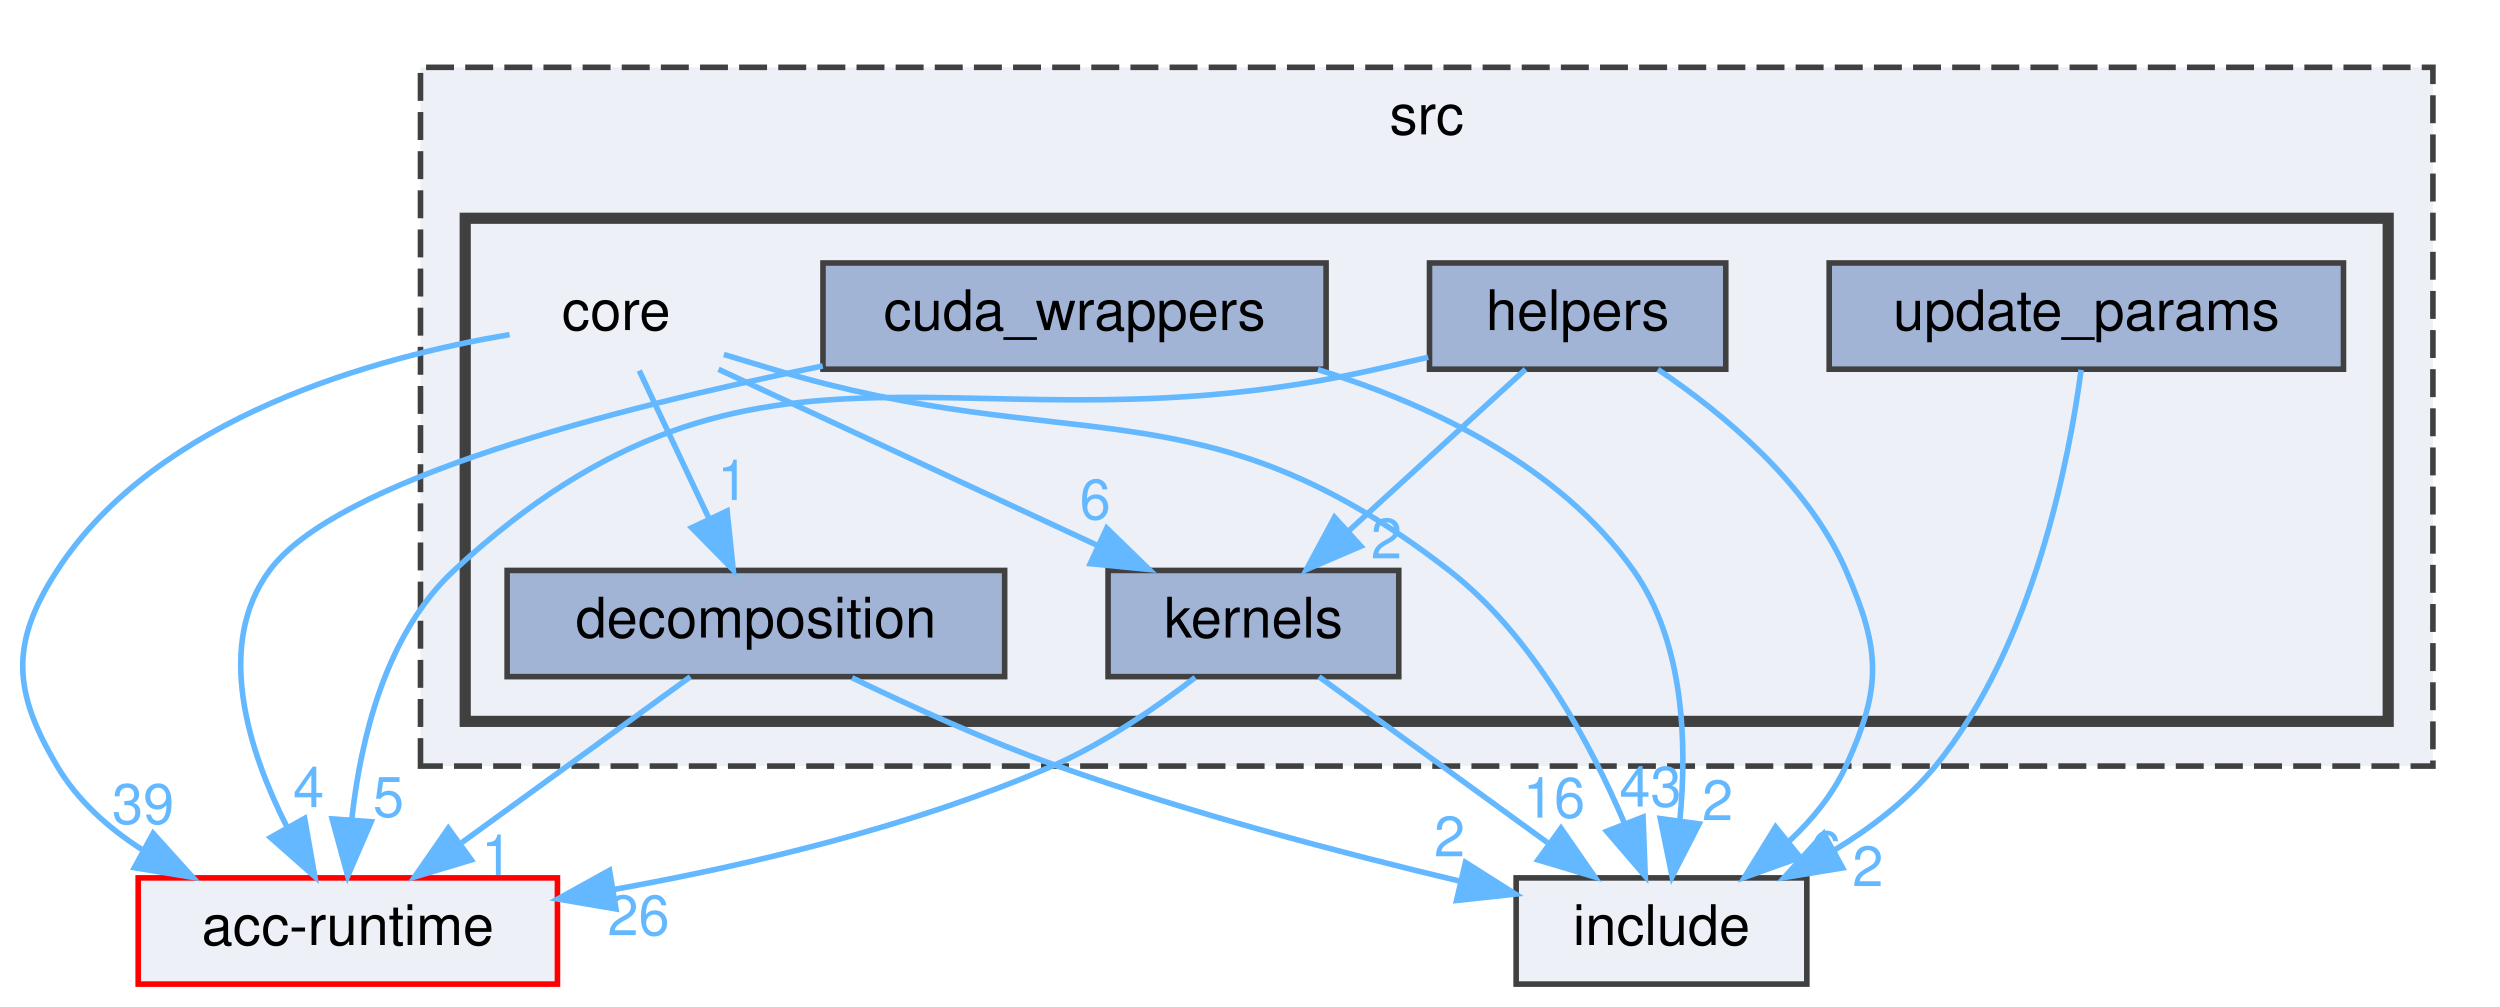
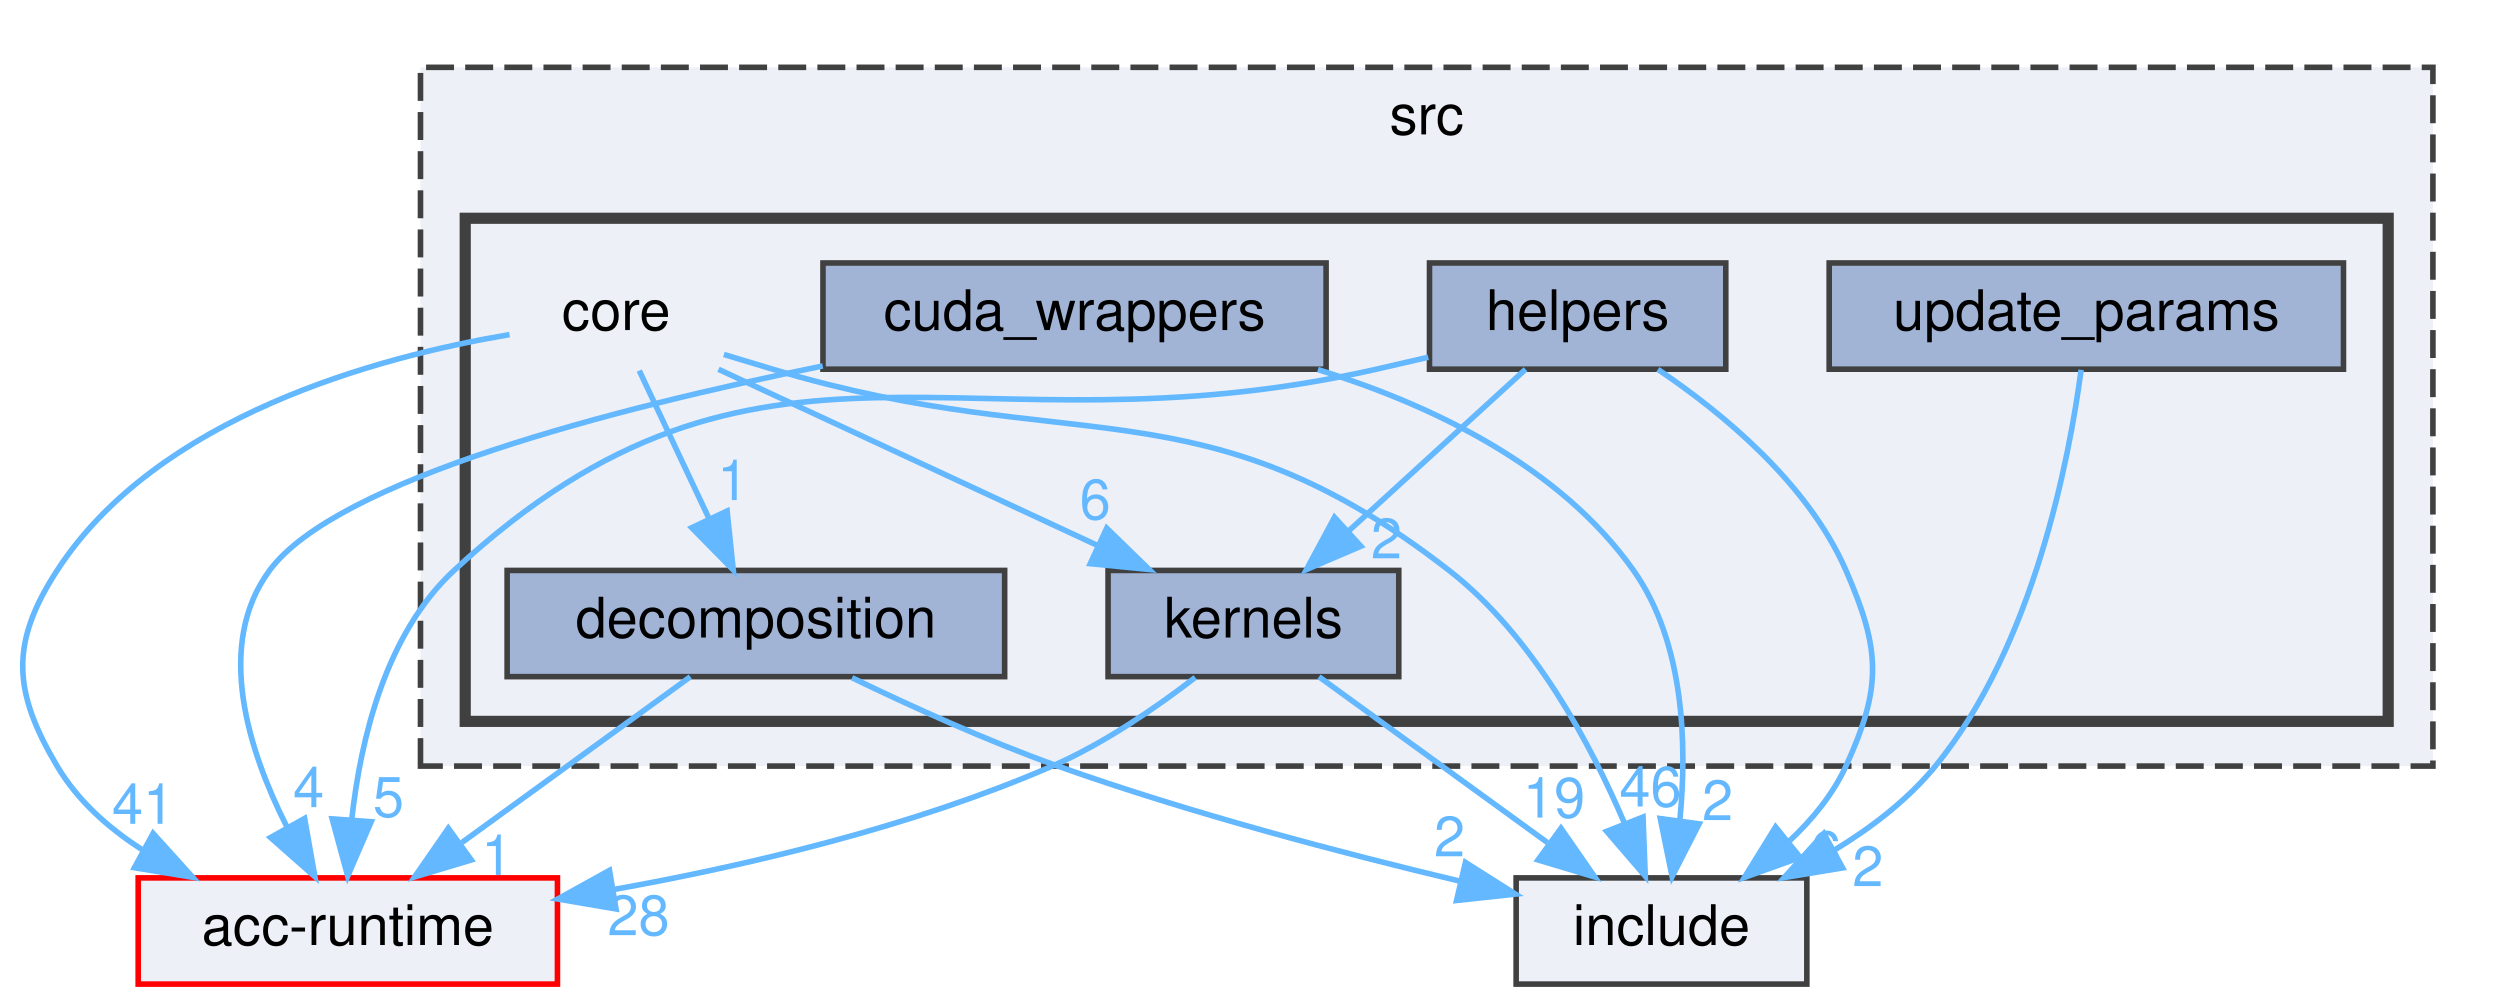
<svg xmlns="http://www.w3.org/2000/svg" xmlns:xlink="http://www.w3.org/1999/xlink" width="447pt" height="180pt" viewBox="0.00 0.00 447.22 180.00">
  <g id="graph0" class="graph" transform="scale(1 1) rotate(0) translate(4 176)">
    <g id="clust1" class="cluster">
      <g id="a_clust1">
        <a xlink:href="dir_68267d1309a1af8e8297ef4c3efbcdba.html" target="_top" xlink:title="src">
          <polygon fill="#edf0f7" stroke="#404040" stroke-dasharray="5,2" points="71.22,-39 71.22,-164 431.22,-164 431.22,-39 71.22,-39" />
          <text text-anchor="middle" x="251.22" y="-152" font-family="Helvetica,sans-Serif" font-size="10.00">src</text>
        </a>
      </g>
    </g>
    <g id="clust2" class="cluster">
      <g id="a_clust2">
        <a xlink:href="dir_aebb8dcc11953d78e620bbef0b9e2183.html" target="_top">
          <polygon fill="#edf0f7" stroke="#404040" stroke-width="2" points="79.22,-47 79.22,-137 423.22,-137 423.22,-47 79.22,-47" />
        </a>
      </g>
    </g>
    <g id="node1" class="node">
      <text text-anchor="middle" x="106.22" y="-117" font-family="Helvetica,sans-Serif" font-size="10.00">core</text>
    </g>
    <g id="node3" class="node">
      <g id="a_node3">
        <a xlink:href="dir_1d6db6d7d0e8d182b8afd20380f7ce88.html" target="_top" xlink:title="decomposition">
          <polygon fill="#a2b4d6" stroke="#404040" points="175.72,-74 86.72,-74 86.72,-55 175.72,-55 175.72,-74" />
          <text text-anchor="middle" x="131.22" y="-62" font-family="Helvetica,sans-Serif" font-size="10.00">decomposition</text>
        </a>
      </g>
    </g>
    <g id="edge1" class="edge">
      <g id="a_edge1">
        <a xlink:href="dir_000022_000024.html" target="_top">
          <path fill="none" stroke="#63b8ff" d="M110.35,-109.75C113.73,-102.57 118.63,-92.18 122.84,-83.27" />
          <polygon fill="#63b8ff" stroke="#63b8ff" points="126.07,-84.63 127.17,-74.09 119.74,-81.64 126.07,-84.63" />
        </a>
      </g>
      <g id="a_edge1-headlabel">
        <a xlink:href="dir_000022_000024.html" target="_top" xlink:title="1">
          <text text-anchor="middle" x="127.1" y="-86.59" font-family="Helvetica,sans-Serif" font-size="10.00" fill="#63b8ff">1</text>
        </a>
      </g>
    </g>
    <g id="node5" class="node">
      <g id="a_node5">
        <a xlink:href="dir_6c4b2ad16fd083bd77445f3f3def4082.html" target="_top" xlink:title="kernels">
          <polygon fill="#a2b4d6" stroke="#404040" points="246.22,-74 194.22,-74 194.22,-55 246.22,-55 246.22,-74" />
          <text text-anchor="middle" x="220.22" y="-62" font-family="Helvetica,sans-Serif" font-size="10.00">kernels</text>
        </a>
      </g>
    </g>
    <g id="edge3" class="edge">
      <g id="a_edge3">
        <a xlink:href="dir_000022_000040.html" target="_top">
          <path fill="none" stroke="#63b8ff" d="M124.53,-109.98C142.87,-101.46 171.33,-88.23 192.45,-78.41" />
          <polygon fill="#63b8ff" stroke="#63b8ff" points="193.98,-81.56 201.57,-74.17 191.03,-75.21 193.98,-81.56" />
        </a>
      </g>
      <g id="a_edge3-headlabel">
        <a xlink:href="dir_000022_000040.html" target="_top" xlink:title="6">
          <text text-anchor="middle" x="191.91" y="-83.15" font-family="Helvetica,sans-Serif" font-size="10.00" fill="#63b8ff">6</text>
        </a>
      </g>
    </g>
    <g id="node7" class="node">
      <g id="a_node7">
        <a xlink:href="dir_2dc8787002676dc565357b7cfa0121df.html" target="_top" xlink:title="acc-runtime">
          <polygon fill="#edf0f7" stroke="red" points="95.72,-19 20.72,-19 20.72,0 95.72,0 95.72,-19" />
          <text text-anchor="middle" x="58.22" y="-7" font-family="Helvetica,sans-Serif" font-size="10.00">acc-runtime</text>
        </a>
      </g>
    </g>
    <g id="edge2" class="edge">
      <g id="a_edge2">
        <a xlink:href="dir_000022_000006.html" target="_top">
          <path fill="none" stroke="#63b8ff" d="M87.15,-116.19C63.5,-112.2 24.13,-101.57 6.22,-74 -2.25,-60.95 -1.71,-52.38 6.22,-39 9.85,-32.87 15.32,-27.97 21.36,-24.09" />
          <polygon fill="#63b8ff" stroke="#63b8ff" points="23.39,-26.96 30.49,-19.1 20.04,-20.82 23.39,-26.96" />
        </a>
      </g>
      <g id="a_edge2-headlabel">
-         <a xlink:href="dir_000022_000006.html" target="_top" xlink:title="39">
-           <text text-anchor="middle" x="21.6" y="-28.68" font-family="Helvetica,sans-Serif" font-size="10.00" fill="#63b8ff">39</text>
+         <a xlink:href="dir_000022_000006.html" target="_top" xlink:title="41">
+           <text text-anchor="middle" x="21.6" y="-28.68" font-family="Helvetica,sans-Serif" font-size="10.00" fill="#63b8ff">41</text>
        </a>
      </g>
    </g>
    <g id="node8" class="node">
      <g id="a_node8">
        <a xlink:href="dir_d44c64559bbebec7f509842c48db8b23.html" target="_top" xlink:title="include">
          <polygon fill="#edf0f7" stroke="#404040" points="319.22,-19 267.22,-19 267.22,0 319.22,0 319.22,-19" />
          <text text-anchor="middle" x="293.22" y="-7" font-family="Helvetica,sans-Serif" font-size="10.00">include</text>
        </a>
      </g>
    </g>
    <g id="edge4" class="edge">
      <g id="a_edge4">
        <a xlink:href="dir_000022_000037.html" target="_top">
          <path fill="none" stroke="#63b8ff" d="M125.49,-112.63C128.42,-111.75 131.4,-110.85 134.22,-110 187.95,-93.85 210.91,-108.42 255.22,-74 270.24,-62.33 280.6,-42.92 286.66,-28.62" />
          <polygon fill="#63b8ff" stroke="#63b8ff" points="289.92,-29.89 290.32,-19.3 283.41,-27.33 289.92,-29.89" />
        </a>
      </g>
      <g id="a_edge4-headlabel">
-         <a xlink:href="dir_000022_000037.html" target="_top" xlink:title="43">
-           <text text-anchor="middle" x="291.25" y="-31.77" font-family="Helvetica,sans-Serif" font-size="10.00" fill="#63b8ff">43</text>
+         <a xlink:href="dir_000022_000037.html" target="_top" xlink:title="46">
+           <text text-anchor="middle" x="291.25" y="-31.77" font-family="Helvetica,sans-Serif" font-size="10.00" fill="#63b8ff">46</text>
        </a>
      </g>
    </g>
    <g id="node2" class="node">
      <g id="a_node2">
        <a xlink:href="dir_d9c09af936de384e942a3cb07f82204c.html" target="_top" xlink:title="cuda_wrappers">
          <polygon fill="#a2b4d6" stroke="#404040" points="233.22,-129 143.22,-129 143.22,-110 233.22,-110 233.22,-129" />
          <text text-anchor="middle" x="188.22" y="-117" font-family="Helvetica,sans-Serif" font-size="10.00">cuda_wrappers</text>
        </a>
      </g>
    </g>
    <g id="edge5" class="edge">
      <g id="a_edge5">
        <a xlink:href="dir_000023_000006.html" target="_top">
          <path fill="none" stroke="#63b8ff" d="M143.18,-110.58C105.54,-102.94 56.14,-90.16 44.22,-74 34.4,-60.69 40.4,-41.83 47.33,-28.12" />
          <polygon fill="#63b8ff" stroke="#63b8ff" points="50.49,-29.64 52.33,-19.21 44.39,-26.22 50.49,-29.64" />
        </a>
      </g>
      <g id="a_edge5-headlabel">
        <a xlink:href="dir_000023_000006.html" target="_top" xlink:title="4">
          <text text-anchor="middle" x="51.21" y="-31.66" font-family="Helvetica,sans-Serif" font-size="10.00" fill="#63b8ff">4</text>
        </a>
      </g>
    </g>
    <g id="edge6" class="edge">
      <g id="a_edge6">
        <a xlink:href="dir_000023_000037.html" target="_top">
          <path fill="none" stroke="#63b8ff" d="M231.76,-109.93C252.26,-103.56 275.06,-92.62 288.22,-74 297.29,-61.16 297.83,-42.99 296.51,-29.38" />
          <polygon fill="#63b8ff" stroke="#63b8ff" points="299.95,-28.66 295.12,-19.23 293.01,-29.61 299.95,-28.66" />
        </a>
      </g>
      <g id="a_edge6-headlabel">
        <a xlink:href="dir_000023_000037.html" target="_top" xlink:title="2">
          <text text-anchor="middle" x="303.25" y="-29.33" font-family="Helvetica,sans-Serif" font-size="10.00" fill="#63b8ff">2</text>
        </a>
      </g>
    </g>
    <g id="edge7" class="edge">
      <g id="a_edge7">
        <a xlink:href="dir_000024_000006.html" target="_top">
          <path fill="none" stroke="#63b8ff" d="M119.49,-54.98C108.49,-47 91.8,-34.88 78.61,-25.31" />
          <polygon fill="#63b8ff" stroke="#63b8ff" points="80.31,-22.21 70.16,-19.17 76.2,-27.88 80.31,-22.21" />
        </a>
      </g>
      <g id="a_edge7-headlabel">
        <a xlink:href="dir_000024_000006.html" target="_top" xlink:title="1">
          <text text-anchor="middle" x="84.89" y="-19.53" font-family="Helvetica,sans-Serif" font-size="10.00" fill="#63b8ff">1</text>
        </a>
      </g>
    </g>
    <g id="edge8" class="edge">
      <g id="a_edge8">
        <a xlink:href="dir_000024_000037.html" target="_top">
          <path fill="none" stroke="#63b8ff" d="M148.42,-54.8C158.88,-49.74 172.61,-43.49 185.22,-39 208.77,-30.62 235.99,-23.45 257.21,-18.4" />
          <polygon fill="#63b8ff" stroke="#63b8ff" points="258.15,-21.77 267.1,-16.1 256.56,-14.96 258.15,-21.77" />
        </a>
      </g>
      <g id="a_edge8-headlabel">
        <a xlink:href="dir_000024_000037.html" target="_top" xlink:title="2">
          <text text-anchor="middle" x="255.3" y="-22.85" font-family="Helvetica,sans-Serif" font-size="10.00" fill="#63b8ff">2</text>
        </a>
      </g>
    </g>
    <g id="node4" class="node">
      <g id="a_node4">
        <a xlink:href="dir_707aa52d67938117542c6646238d6f70.html" target="_top" xlink:title="helpers">
          <polygon fill="#a2b4d6" stroke="#404040" points="304.72,-129 251.72,-129 251.72,-110 304.72,-110 304.72,-129" />
          <text text-anchor="middle" x="278.22" y="-117" font-family="Helvetica,sans-Serif" font-size="10.00">helpers</text>
        </a>
      </g>
    </g>
    <g id="edge10" class="edge">
      <g id="a_edge10">
        <a xlink:href="dir_000036_000040.html" target="_top">
          <path fill="none" stroke="#63b8ff" d="M268.9,-109.98C260.41,-102.23 247.66,-90.58 237.34,-81.14" />
          <polygon fill="#63b8ff" stroke="#63b8ff" points="239.45,-78.33 229.71,-74.17 234.73,-83.5 239.45,-78.33" />
        </a>
      </g>
      <g id="a_edge10-headlabel">
        <a xlink:href="dir_000036_000040.html" target="_top" xlink:title="2">
          <text text-anchor="middle" x="244.02" y="-76.16" font-family="Helvetica,sans-Serif" font-size="10.00" fill="#63b8ff">2</text>
        </a>
      </g>
    </g>
    <g id="edge9" class="edge">
      <g id="a_edge9">
        <a xlink:href="dir_000036_000006.html" target="_top">
          <path fill="none" stroke="#63b8ff" d="M251.49,-112.14C248.37,-111.41 245.22,-110.68 242.22,-110 169.02,-93.38 132.27,-125.02 77.22,-74 64.96,-62.64 60.5,-43.74 58.93,-29.51" />
          <polygon fill="#63b8ff" stroke="#63b8ff" points="62.4,-29.05 58.2,-19.33 55.42,-29.55 62.4,-29.05" />
        </a>
      </g>
      <g id="a_edge9-headlabel">
        <a xlink:href="dir_000036_000006.html" target="_top" xlink:title="5">
          <text text-anchor="middle" x="65.49" y="-29.93" font-family="Helvetica,sans-Serif" font-size="10.00" fill="#63b8ff">5</text>
        </a>
      </g>
    </g>
    <g id="edge11" class="edge">
      <g id="a_edge11">
        <a xlink:href="dir_000036_000037.html" target="_top">
          <path fill="none" stroke="#63b8ff" d="M292.58,-109.96C304.09,-102.21 319.4,-89.62 326.22,-74 332.44,-59.74 332.69,-53.14 326.22,-39 323.91,-33.97 320.23,-29.48 316.15,-25.65" />
          <polygon fill="#63b8ff" stroke="#63b8ff" points="318.04,-22.67 308.06,-19.09 313.63,-28.11 318.04,-22.67" />
        </a>
      </g>
      <g id="a_edge11-headlabel">
        <a xlink:href="dir_000036_000037.html" target="_top" xlink:title="6">
          <text text-anchor="middle" x="322.62" y="-20.22" font-family="Helvetica,sans-Serif" font-size="10.00" fill="#63b8ff">6</text>
        </a>
      </g>
    </g>
    <g id="edge12" class="edge">
      <g id="a_edge12">
        <a xlink:href="dir_000040_000006.html" target="_top">
          <path fill="none" stroke="#63b8ff" d="M209.81,-54.86C202.94,-49.56 193.51,-43.04 184.22,-39 159.38,-28.21 129.94,-21.25 105.77,-16.92" />
          <polygon fill="#63b8ff" stroke="#63b8ff" points="106.2,-13.44 95.76,-15.22 105.03,-20.35 106.2,-13.44" />
        </a>
      </g>
      <g id="a_edge12-headlabel">
-         <a xlink:href="dir_000040_000006.html" target="_top" xlink:title="26">
-           <text text-anchor="middle" x="110.22" y="-8.75" font-family="Helvetica,sans-Serif" font-size="10.00" fill="#63b8ff">26</text>
+         <a xlink:href="dir_000040_000006.html" target="_top" xlink:title="28">
+           <text text-anchor="middle" x="110.22" y="-8.75" font-family="Helvetica,sans-Serif" font-size="10.00" fill="#63b8ff">28</text>
        </a>
      </g>
    </g>
    <g id="edge13" class="edge">
      <g id="a_edge13">
        <a xlink:href="dir_000040_000037.html" target="_top">
          <path fill="none" stroke="#63b8ff" d="M231.95,-54.98C242.95,-47 259.64,-34.88 272.82,-25.31" />
          <polygon fill="#63b8ff" stroke="#63b8ff" points="275.24,-27.88 281.28,-19.17 271.13,-22.21 275.24,-27.88" />
        </a>
      </g>
      <g id="a_edge13-headlabel">
-         <a xlink:href="dir_000040_000037.html" target="_top" xlink:title="16">
-           <text text-anchor="middle" x="274" y="-29.79" font-family="Helvetica,sans-Serif" font-size="10.00" fill="#63b8ff">16</text>
+         <a xlink:href="dir_000040_000037.html" target="_top" xlink:title="19">
+           <text text-anchor="middle" x="274" y="-29.79" font-family="Helvetica,sans-Serif" font-size="10.00" fill="#63b8ff">19</text>
        </a>
      </g>
    </g>
    <g id="node6" class="node">
      <g id="a_node6">
        <a xlink:href="dir_3a2ce0b22f3ec8f8685484a8dd397970.html" target="_top" xlink:title="update_params">
          <polygon fill="#a2b4d6" stroke="#404040" points="415.22,-129 323.22,-129 323.22,-110 415.22,-110 415.22,-129" />
          <text text-anchor="middle" x="369.22" y="-117" font-family="Helvetica,sans-Serif" font-size="10.00">update_params</text>
        </a>
      </g>
    </g>
    <g id="edge14" class="edge">
      <g id="a_edge14">
        <a xlink:href="dir_000077_000037.html" target="_top">
          <path fill="none" stroke="#63b8ff" d="M368.29,-109.89C366.2,-94.2 359.85,-60.55 342.22,-39 337.33,-33.03 330.85,-28.04 324.2,-24" />
          <polygon fill="#63b8ff" stroke="#63b8ff" points="325.62,-20.79 315.16,-19.06 322.26,-26.93 325.62,-20.79" />
        </a>
      </g>
      <g id="a_edge14-headlabel">
        <a xlink:href="dir_000077_000037.html" target="_top" xlink:title="2">
          <text text-anchor="middle" x="330.13" y="-17.52" font-family="Helvetica,sans-Serif" font-size="10.00" fill="#63b8ff">2</text>
        </a>
      </g>
    </g>
  </g>
</svg>
